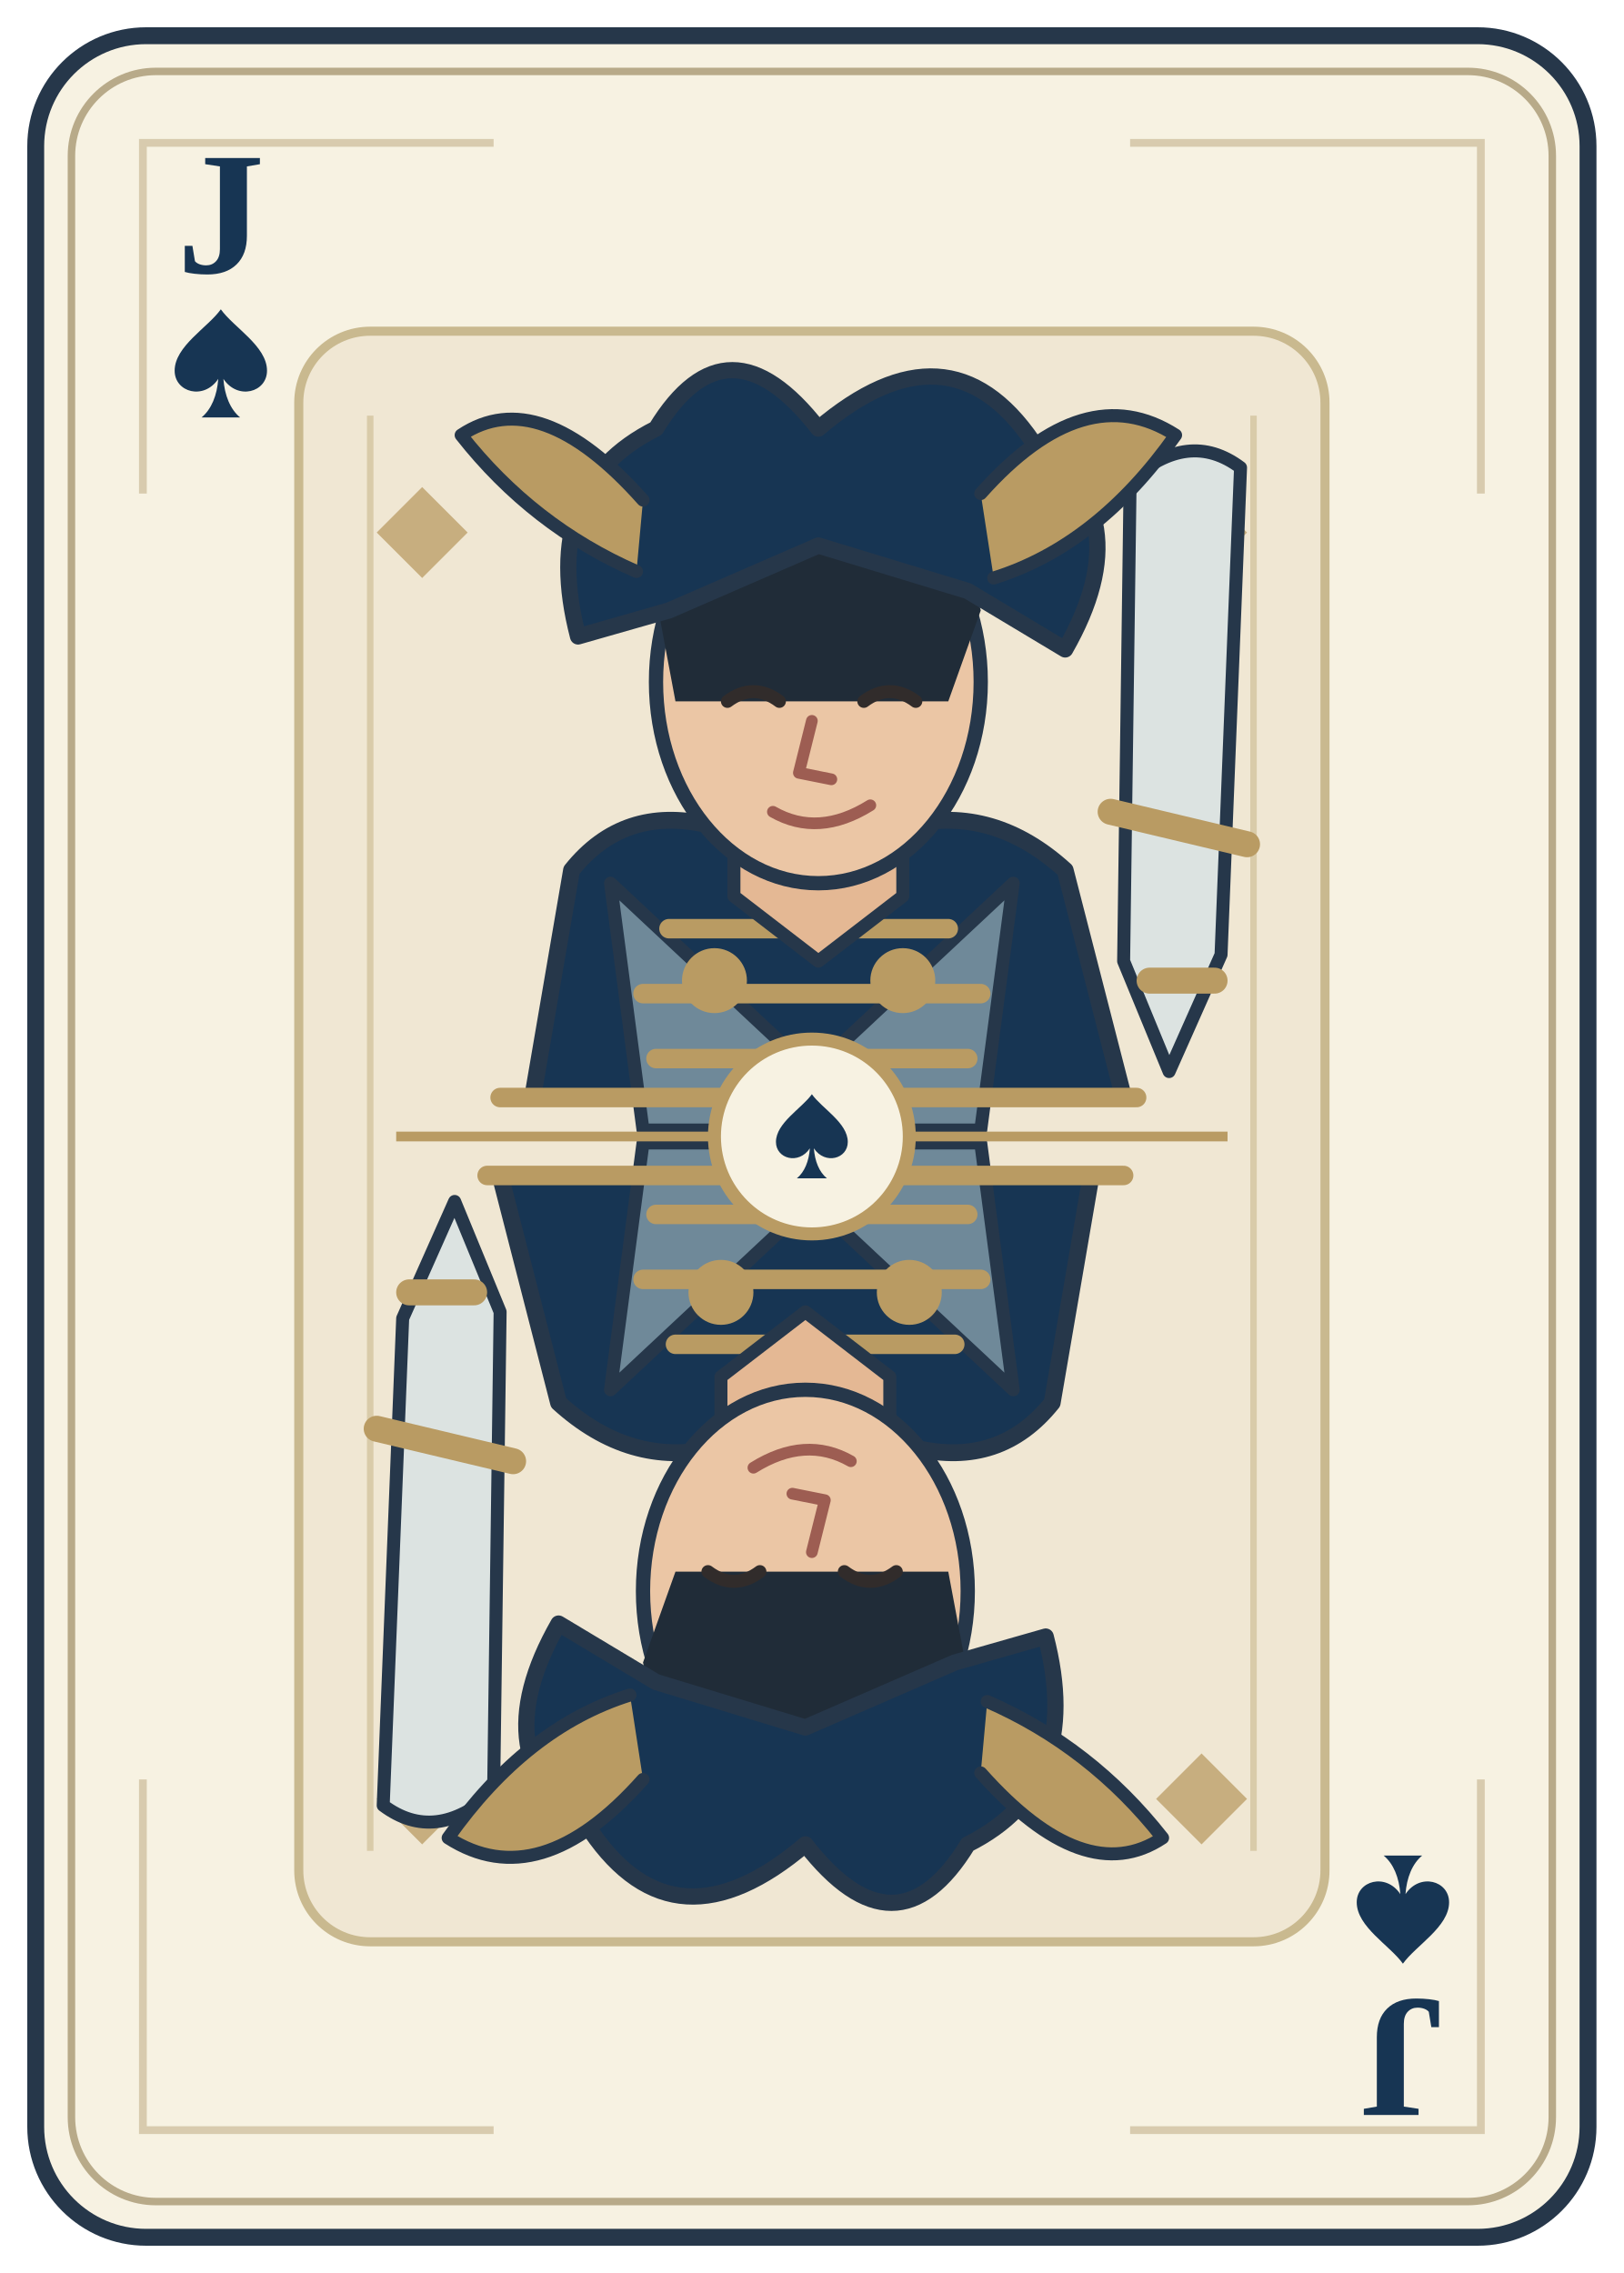
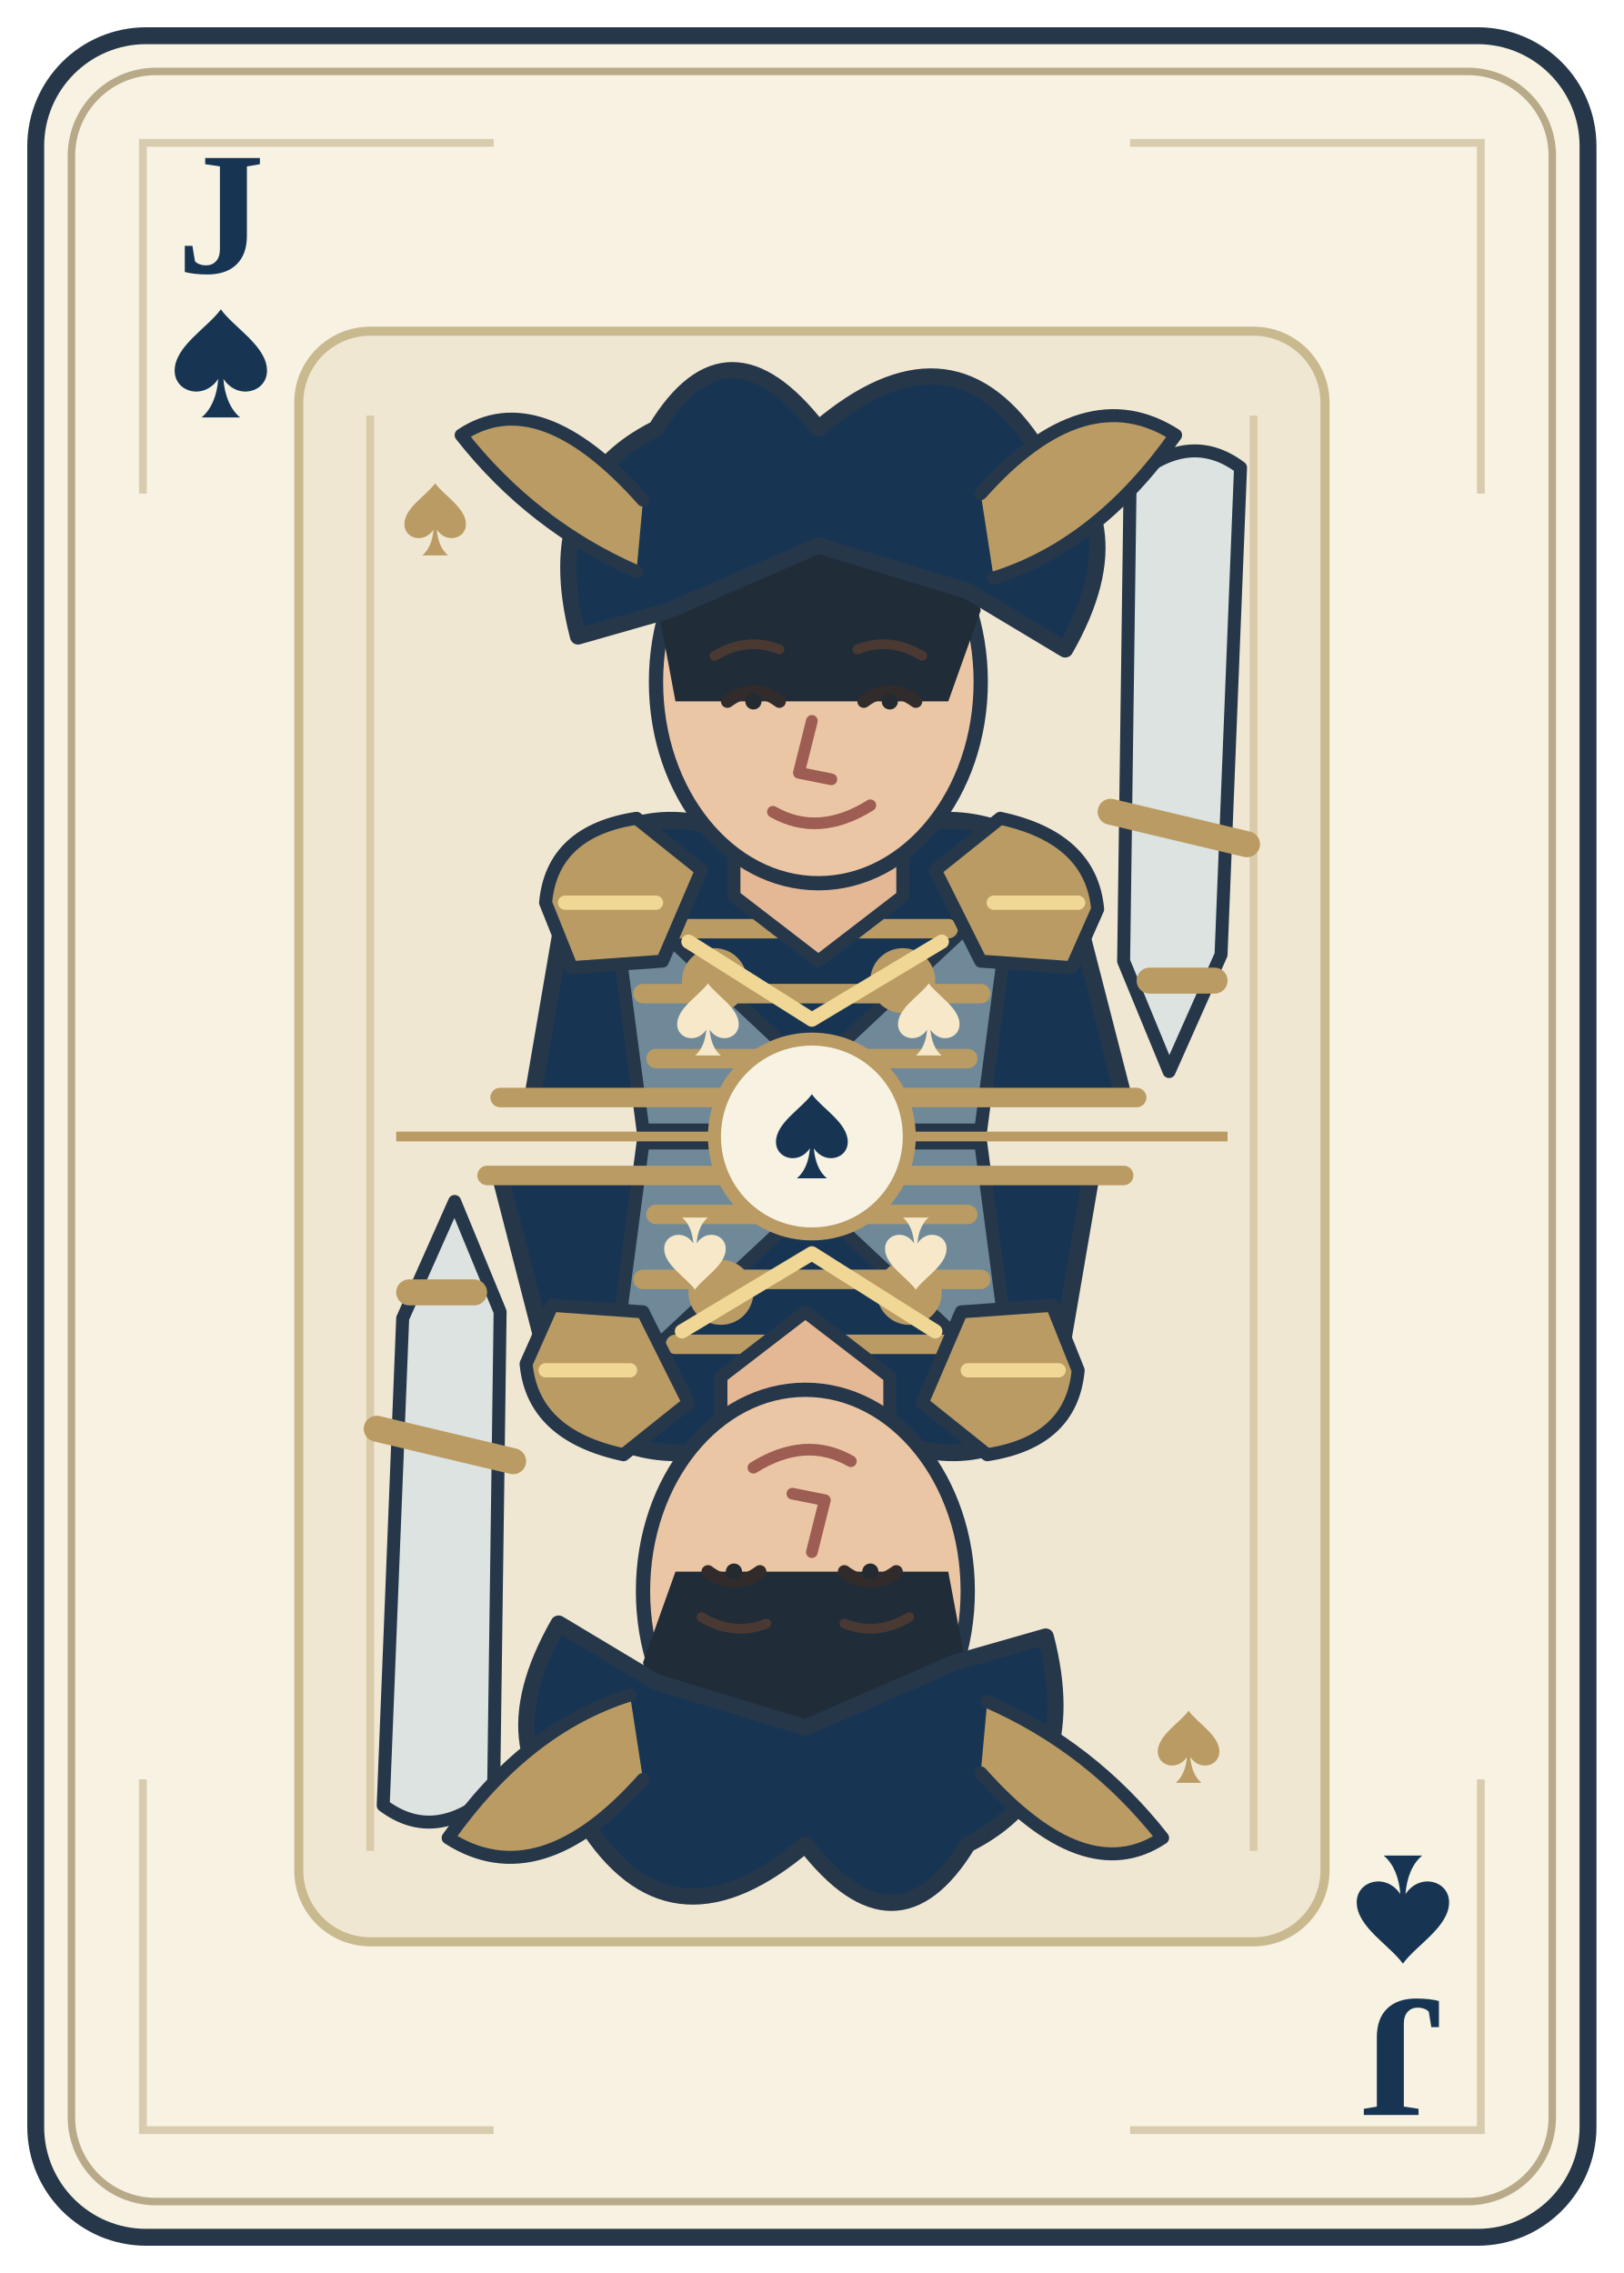
<svg xmlns="http://www.w3.org/2000/svg" width="63.5mm" height="88.9mm" viewBox="0 0 250 350" role="img" aria-label="J of Spades">
  <rect x="5.5" y="5.5" width="239" height="339" rx="17" fill="#F7F2E2" stroke="#26374A" stroke-width="2.6" />
  <rect x="11" y="11" width="228" height="328" rx="13" fill="none" stroke="#B8AA89" stroke-width="1.15" />
  <path d="M22 76 V22 H76 M174 22 H228 V76 M22 274 V328 H76 M174 328 H228 V274" fill="none" stroke="#D8CBAE" stroke-width="1.2" />
  <rect x="46" y="51" width="158" height="248" rx="11" fill="#F0E7D3" stroke="#C9B98F" stroke-width="1.4" />
-   <path d="M57 64 V285 M193 64 V285" stroke="#D9CBA9" stroke-width="1" />
-   <path d="M65 75 l7 7 -7 7 -7 -7z M185 75 l7 7 -7 7 -7 -7z M65 270 l7 7 -7 7 -7 -7z M185 270 l7 7 -7 7 -7 -7z" fill="#B99B63" opacity=".75" />
+   <path d="M57 64 V285 M193 64 V285" stroke="#D9CBA9" stroke-width="1.2" />
+   <g transform="translate(61.00 74.00) scale(0.012 0.012)" fill="#B99B63">
+     <path d="M500 35 C390 190 105 350 105 560 C105 745 355 815 478 630 C468 770 420 890 335 960 L665 960 C580 890 532 770 522 630 C645 815 895 745 895 560 C895 350 610 190 500 35 Z" />
+   </g>
+   <g transform="translate(177.00 74.00) scale(0.012 0.012)" fill="#B99B63">
+     <path d="M500 35 C390 190 105 350 105 560 C105 745 355 815 478 630 C468 770 420 890 335 960 L665 960 C580 890 532 770 522 630 C645 815 895 745 895 560 C895 350 610 190 500 35 Z" />
+   </g>
+   <g transform="translate(61.00 263.00) scale(0.012 0.012)" fill="#B99B63">
+     <path d="M500 35 C390 190 105 350 105 560 C105 745 355 815 478 630 C468 770 420 890 335 960 L665 960 C580 890 532 770 522 630 C645 815 895 745 895 560 C895 350 610 190 500 35 Z" />
+   </g>
+   <g transform="translate(177.00 263.00) scale(0.012 0.012)" fill="#B99B63">
+     <path d="M500 35 C390 190 105 350 105 560 C105 745 355 815 478 630 C468 770 420 890 335 960 L665 960 C580 890 532 770 522 630 C645 815 895 745 895 560 C895 350 610 190 500 35 Z" />
+   </g>
  <g>
    <g stroke-linejoin="round" stroke-linecap="round">
      <path d="M174 74 Q183 66 191 72 L188 147 L180 165 L173 148 Z" fill="#DCE3E1" stroke="#26374A" stroke-width="2" />
      <path d="M171 125 L192 130 M177 151 L187 151" stroke="#B99B63" stroke-width="4" stroke-linecap="round" />
      <path d="M82 169 L88 134 Q96 124 109 127 L124 143 L140 127 Q153 124 164 134 L173 169 Z" fill="#173553" stroke="#26374A" stroke-width="2.6" />
      <path d="M94 136 L125 165 L156 136 L151 174 L99 174 Z" fill="#6F8999" stroke="#26374A" stroke-width="2" />
      <path d="M103 143 L146 143 M99 153 L151 153 M101 163 L149 163" stroke="#B99B63" stroke-width="3" />
      <circle cx="110" cy="151" r="5" fill="#B99B63" />
      <circle cx="139" cy="151" r="5" fill="#B99B63" />
+       <path d="M84 139 Q85 128 98 126 L108 134 L102 148 L88 149 Z M144 134 L154 126 Q168 129 169 140 L165 149 L151 148 Z" fill="#B99B63" stroke="#26374A" stroke-width="2" />
+       <path d="M87 139 H101 M153 139 H166 M106 145 L125 157 L145 145" fill="none" stroke="#F0D795" stroke-width="2.2" stroke-linecap="round" />
+       <g transform="translate(103.00 151.00) scale(0.012 0.012)" fill="#F6E8C9">
+         <path d="M500 35 C390 190 105 350 105 560 C105 745 355 815 478 630 C468 770 420 890 335 960 L665 960 C580 890 532 770 522 630 C645 815 895 745 895 560 C895 350 610 190 500 35 Z" />
+       </g>
+       <g transform="translate(137.00 151.00) scale(0.012 0.012)" fill="#F6E8C9">
+         <path d="M500 35 C390 190 105 350 105 560 C105 745 355 815 478 630 C468 770 420 890 335 960 L665 960 C580 890 532 770 522 630 C645 815 895 745 895 560 C895 350 610 190 500 35 Z" />
+       </g>
      <path d="M113 126 L113 138 L126 148 L139 138 L139 126" fill="#E4B894" stroke="#26374A" stroke-width="2" />
      <ellipse cx="126" cy="105" rx="25" ry="31" fill="#EBC6A5" stroke="#26374A" stroke-width="2.2" />
      <path d="M101 92 Q104 79 126 79 Q148 80 151 94 L146 108 L104 108 Z" fill="#202C38" />
+       <path d="M110 101 q5 -3 10 -1 M132 100 q5 -2 10 1" fill="none" stroke="#493932" stroke-width="1.5" />
      <path d="M112 108 q4 -3 8 0 M133 108 q4 -3 8 0" fill="none" stroke="#312C2B" stroke-width="2" />
+       <circle cx="116" cy="108" r="1.25" fill="#242B30" />
+       <circle cx="137" cy="108" r="1.25" fill="#242B30" />
      <path d="M125 111 l-2 8 5 1 M119 125 Q126 129 134 124" fill="none" stroke="#9D5D52" stroke-width="1.8" />
      <path d="M89 98 Q83 75 101 66 Q112 48 126 66 Q146 49 159 68 Q176 79 164 100 L149 91 L126 84 L103 94 Z" fill="#173553" stroke="#26374A" stroke-width="2.5" />
      <path d="M99 77 Q83 59 71 67 Q82 81 98 88 M151 76 Q167 58 181 67 Q169 84 153 89" fill="#B99B63" stroke="#26374A" stroke-width="2" />
      <path d="M77 169 H175" stroke="#B99B63" stroke-width="3" />
    </g>
  </g>
  <g transform="rotate(180 125 175)">
    <g stroke-linejoin="round" stroke-linecap="round">
      <path d="M174 74 Q183 66 191 72 L188 147 L180 165 L173 148 Z" fill="#DCE3E1" stroke="#26374A" stroke-width="2" />
      <path d="M171 125 L192 130 M177 151 L187 151" stroke="#B99B63" stroke-width="4" stroke-linecap="round" />
      <path d="M82 169 L88 134 Q96 124 109 127 L124 143 L140 127 Q153 124 164 134 L173 169 Z" fill="#173553" stroke="#26374A" stroke-width="2.6" />
      <path d="M94 136 L125 165 L156 136 L151 174 L99 174 Z" fill="#6F8999" stroke="#26374A" stroke-width="2" />
      <path d="M103 143 L146 143 M99 153 L151 153 M101 163 L149 163" stroke="#B99B63" stroke-width="3" />
      <circle cx="110" cy="151" r="5" fill="#B99B63" />
      <circle cx="139" cy="151" r="5" fill="#B99B63" />
+       <path d="M84 139 Q85 128 98 126 L108 134 L102 148 L88 149 Z M144 134 L154 126 Q168 129 169 140 L165 149 L151 148 Z" fill="#B99B63" stroke="#26374A" stroke-width="2" />
+       <path d="M87 139 H101 M153 139 H166 M106 145 L125 157 L145 145" fill="none" stroke="#F0D795" stroke-width="2.2" stroke-linecap="round" />
+       <g transform="translate(103.00 151.00) scale(0.012 0.012)" fill="#F6E8C9">
+         <path d="M500 35 C390 190 105 350 105 560 C105 745 355 815 478 630 C468 770 420 890 335 960 L665 960 C580 890 532 770 522 630 C645 815 895 745 895 560 C895 350 610 190 500 35 Z" />
+       </g>
+       <g transform="translate(137.00 151.00) scale(0.012 0.012)" fill="#F6E8C9">
+         <path d="M500 35 C390 190 105 350 105 560 C105 745 355 815 478 630 C468 770 420 890 335 960 L665 960 C580 890 532 770 522 630 C645 815 895 745 895 560 C895 350 610 190 500 35 Z" />
+       </g>
      <path d="M113 126 L113 138 L126 148 L139 138 L139 126" fill="#E4B894" stroke="#26374A" stroke-width="2" />
      <ellipse cx="126" cy="105" rx="25" ry="31" fill="#EBC6A5" stroke="#26374A" stroke-width="2.2" />
      <path d="M101 92 Q104 79 126 79 Q148 80 151 94 L146 108 L104 108 Z" fill="#202C38" />
+       <path d="M110 101 q5 -3 10 -1 M132 100 q5 -2 10 1" fill="none" stroke="#493932" stroke-width="1.5" />
      <path d="M112 108 q4 -3 8 0 M133 108 q4 -3 8 0" fill="none" stroke="#312C2B" stroke-width="2" />
+       <circle cx="116" cy="108" r="1.25" fill="#242B30" />
+       <circle cx="137" cy="108" r="1.25" fill="#242B30" />
      <path d="M125 111 l-2 8 5 1 M119 125 Q126 129 134 124" fill="none" stroke="#9D5D52" stroke-width="1.8" />
      <path d="M89 98 Q83 75 101 66 Q112 48 126 66 Q146 49 159 68 Q176 79 164 100 L149 91 L126 84 L103 94 Z" fill="#173553" stroke="#26374A" stroke-width="2.5" />
      <path d="M99 77 Q83 59 71 67 Q82 81 98 88 M151 76 Q167 58 181 67 Q169 84 153 89" fill="#B99B63" stroke="#26374A" stroke-width="2" />
      <path d="M77 169 H175" stroke="#B99B63" stroke-width="3" />
    </g>
  </g>
  <path d="M61 175 H111 M139 175 H189" stroke="#B99B63" stroke-width="1.5" />
  <circle cx="125" cy="175" r="15" fill="#F7F2E2" stroke="#B99B63" stroke-width="2" />
  <g transform="translate(118.00 168.00) scale(0.014 0.014)" fill="#173553">
    <path d="M500 35 C390 190 105 350 105 560 C105 745 355 815 478 630 C468 770 420 890 335 960 L665 960 C580 890 532 770 522 630 C645 815 895 745 895 560 C895 350 610 190 500 35 Z" />
  </g>
  <g fill="#173553" text-anchor="middle">
    <text x="34" y="42" font-family="Georgia, 'Times New Roman', serif" font-size="27" font-weight="700">J</text>
    <g transform="translate(25.00 47.00) scale(0.018 0.018)" fill="#173553">
      <path d="M500 35 C390 190 105 350 105 560 C105 745 355 815 478 630 C468 770 420 890 335 960 L665 960 C580 890 532 770 522 630 C645 815 895 745 895 560 C895 350 610 190 500 35 Z" />
    </g>
  </g>
  <g transform="rotate(180 125 175)">
    <g fill="#173553" text-anchor="middle">
      <text x="34" y="42" font-family="Georgia, 'Times New Roman', serif" font-size="27" font-weight="700">J</text>
      <g transform="translate(25.00 47.00) scale(0.018 0.018)" fill="#173553">
        <path d="M500 35 C390 190 105 350 105 560 C105 745 355 815 478 630 C468 770 420 890 335 960 L665 960 C580 890 532 770 522 630 C645 815 895 745 895 560 C895 350 610 190 500 35 Z" />
      </g>
    </g>
  </g>
</svg>
